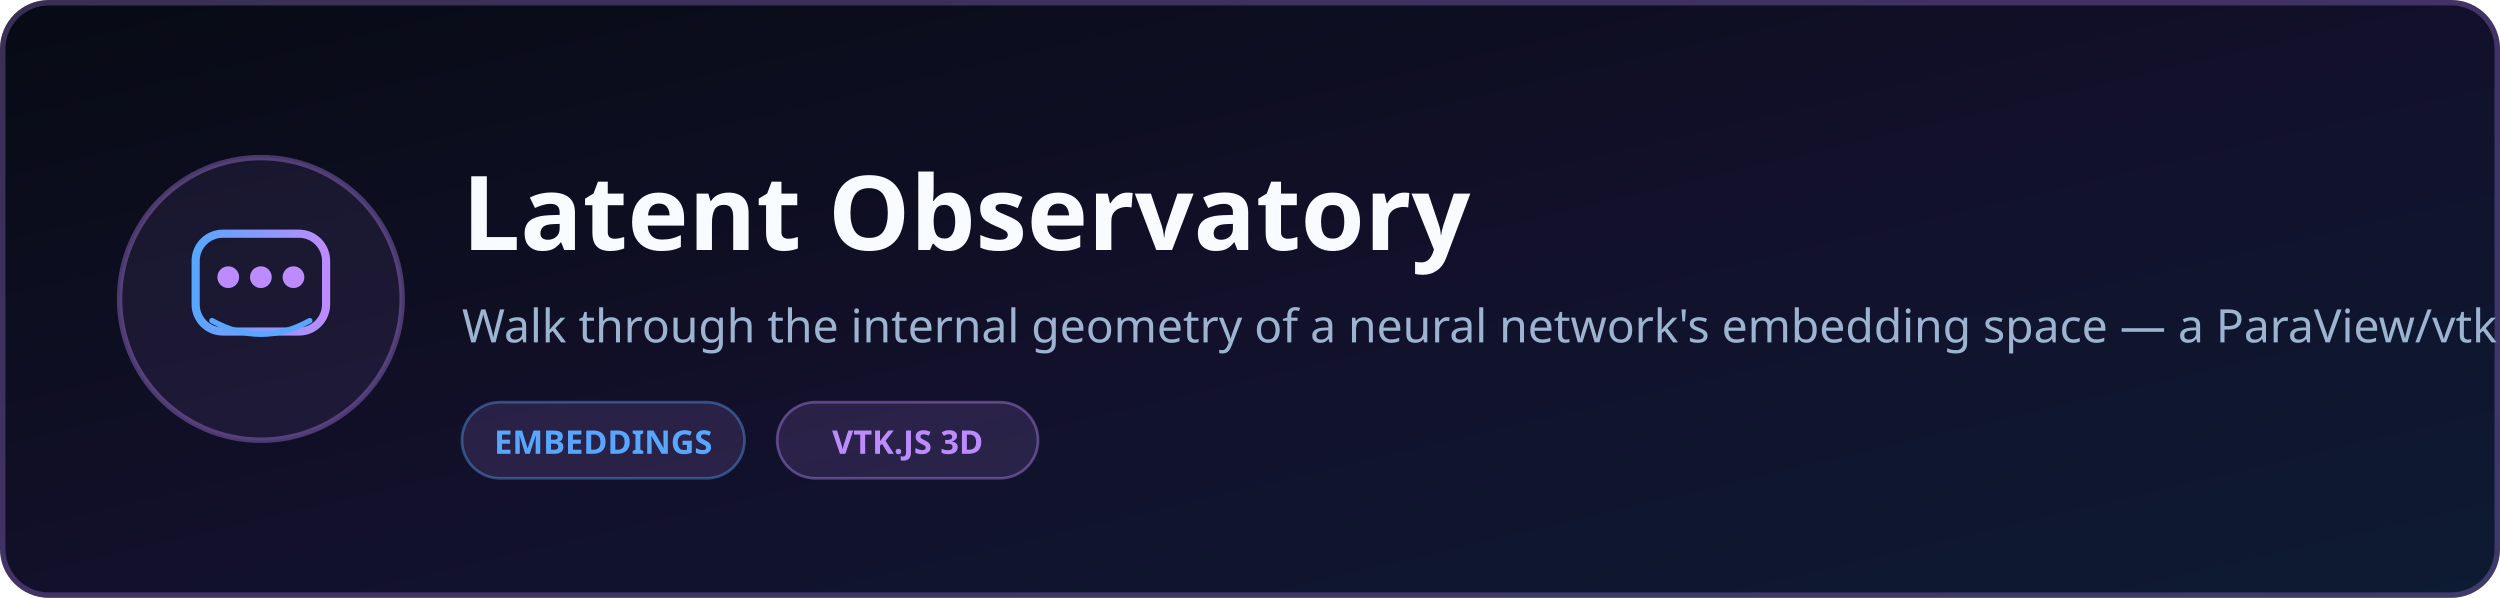
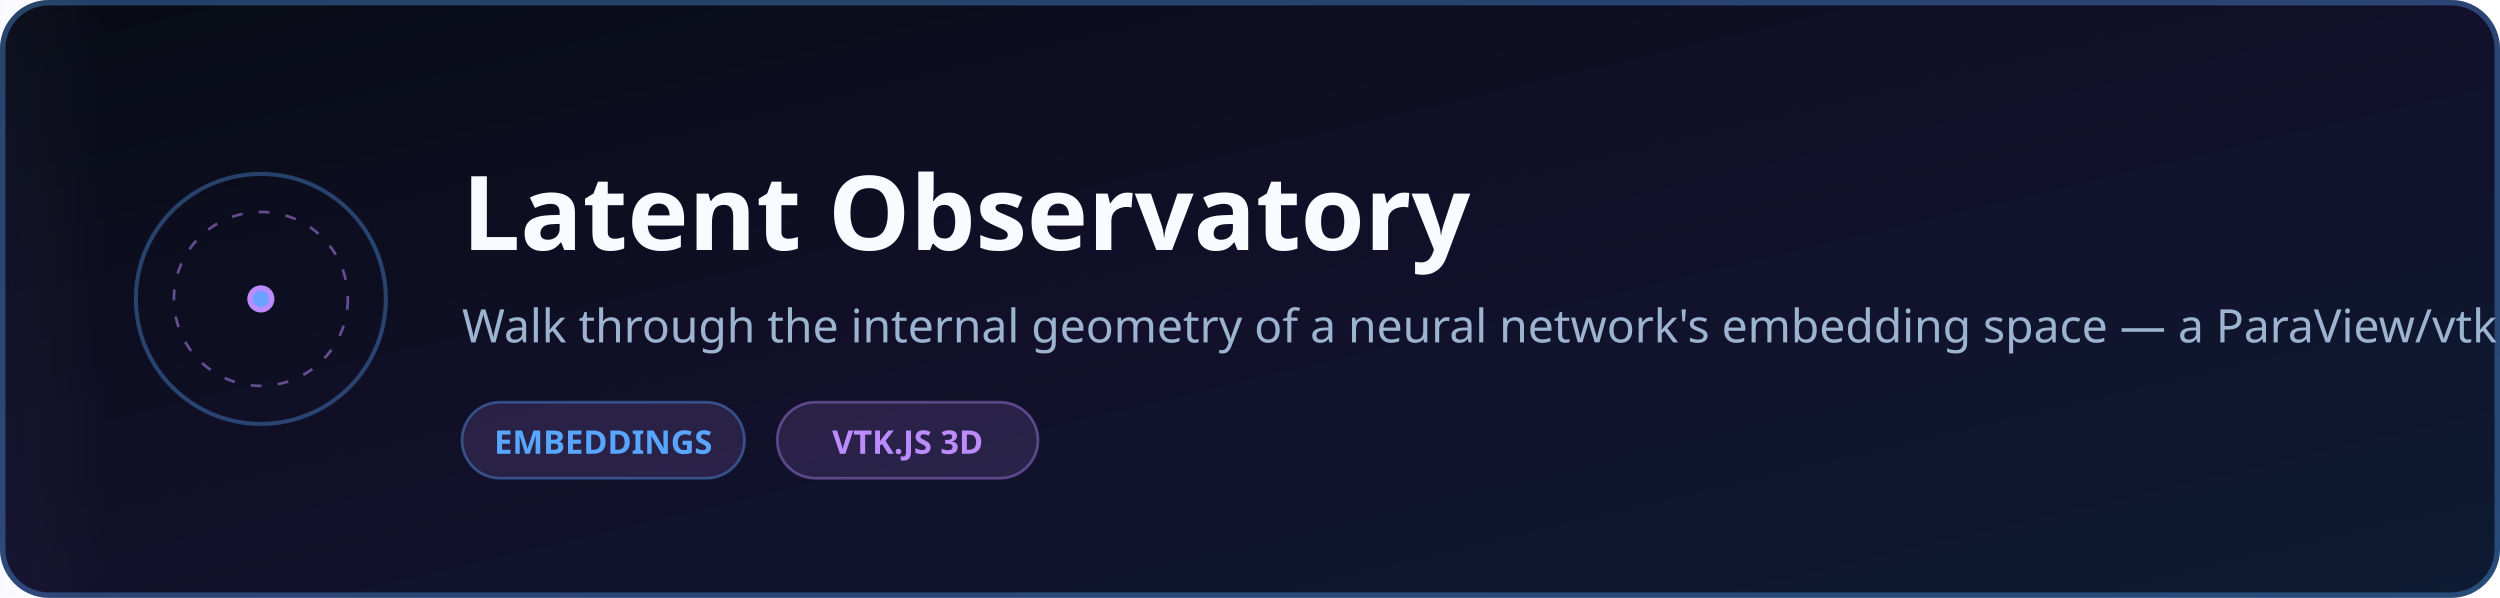
<svg xmlns="http://www.w3.org/2000/svg" width="920" height="220" viewBox="0 0 920 220" role="img" aria-label="Latent Observatory">
  <defs>
    <linearGradient id="bg" x1="0%" y1="0%" x2="100%" y2="100%">
      <stop offset="0%" stop-color="#070b14" />
      <stop offset="50%" stop-color="#12102a" />
      <stop offset="100%" stop-color="#0d1b33" />
    </linearGradient>
    <linearGradient id="accent" x1="0%" y1="0%" x2="100%" y2="0%">
      <stop offset="0%" stop-color="#58a6ff" />
      <stop offset="100%" stop-color="#bc8cff" />
    </linearGradient>
+     <linearGradient id="shimmer" x1="0%" y1="0%" x2="100%" y2="0%">
+       <stop offset="0%" stop-color="#58a6ff" stop-opacity="0" />
+       <stop offset="50%" stop-color="#58a6ff" stop-opacity="0.15" />
+       <stop offset="100%" stop-color="#bc8cff" stop-opacity="0" />
+     </linearGradient>
  </defs>
  <rect width="920" height="220" rx="18" fill="url(#bg)" />
-   <rect x="1" y="1" width="918" height="218" rx="17" fill="none" stroke="rgba(188,140,255,0.28)" stroke-width="2" />
-   <circle cx="96" cy="110" r="52" fill="rgba(188,140,255,0.08)" stroke="rgba(188,140,255,0.35)" stroke-width="2" />
-   <rect x="72" y="86" width="48" height="36" rx="10" fill="none" stroke="url(#accent)" stroke-width="3" />
-   <circle cx="84" cy="102" r="4" fill="#bc8cff" />
-   <circle cx="96" cy="102" r="4" fill="#bc8cff" />
-   <circle cx="108" cy="102" r="4" fill="#bc8cff" />
-   <path d="M78 118 Q96 128 114 118" fill="none" stroke="#58a6ff" stroke-width="2" stroke-linecap="round" />
+   <rect x="-200" y="0" width="240" height="220" rx="18" fill="url(#shimmer)" opacity="0.9">
+     <animate attributeName="x" values="-240;920" dur="7s" repeatCount="indefinite" />
+   </rect>
+   <rect x="1" y="1" width="918" height="218" rx="17" fill="none" stroke="#58a6ff" stroke-width="2" opacity="0.35">
+     <animate attributeName="opacity" values="0.35;0.65;0.35" dur="3s" repeatCount="indefinite" />
+   </rect>
+   <g transform="translate(96,110)">
+     <circle r="46" fill="none" stroke="#58a6ff" stroke-width="1.5" opacity="0.35">
+       <animateTransform attributeName="transform" type="rotate" from="0 0 0" to="360 0 0" dur="18s" repeatCount="indefinite" />
+     </circle>
+     <circle r="32" fill="none" stroke="#bc8cff" stroke-width="1" opacity="0.5" stroke-dasharray="4 6">
+       <animateTransform attributeName="transform" type="rotate" from="360 0 0" to="0 0 0" dur="12s" repeatCount="indefinite" />
+     </circle>
+     <circle r="5" fill="#bc8cff">
+       <animateMotion dur="4s" repeatCount="indefinite" path="M 38 0 A 38 38 0 1 1 -38 0 A 38 38 0 1 1 38 0" />
+     </circle>
+     <circle r="3" fill="#58a6ff" opacity="0.8">
+       <animateMotion dur="7s" repeatCount="indefinite" path="M 0 -28 A 28 28 0 1 1 0 28 A 28 28 0 1 1 0 -28" />
+     </circle>
+   </g>
  <text x="170" y="92" fill="#f8fbff" font-family="Segoe UI, system-ui, sans-serif" font-size="38" font-weight="800">Latent Observatory</text>
  <text x="170" y="126" fill="#9db4d1" font-family="Segoe UI, system-ui, sans-serif" font-size="17" font-weight="500">Walk through the internal geometry of a neural network's embedding space — a ParaView/vtk.js observatory for AI research.</text>
-   <rect x="170" y="148" width="104" height="28" rx="14" fill="rgba(188,140,255,0.14)" stroke="#58a6ff66" stroke-width="1" />
+   <rect x="170" y="148" width="104" height="28" rx="14" fill="rgba(188,140,255,0.14)" stroke="#58a6ff66" stroke-width="1">
+     <animate attributeName="opacity" values="1;0.75;1" dur="2.5s" begin="0s" repeatCount="indefinite" />
+   </rect>
  <text x="222" y="167" fill="#58a6ff" font-family="Segoe UI, system-ui, sans-serif" font-size="12" font-weight="700" text-anchor="middle">EMBEDDINGS</text>
-   <rect x="286" y="148" width="96" height="28" rx="14" fill="rgba(188,140,255,0.14)" stroke="#bc8cff66" stroke-width="1" />
+   <rect x="286" y="148" width="96" height="28" rx="14" fill="rgba(188,140,255,0.14)" stroke="#bc8cff66" stroke-width="1">
+     <animate attributeName="opacity" values="1;0.75;1" dur="2.5s" begin="0.3s" repeatCount="indefinite" />
+   </rect>
  <text x="334" y="167" fill="#bc8cff" font-family="Segoe UI, system-ui, sans-serif" font-size="12" font-weight="700" text-anchor="middle">VTK.JS 3D</text>
</svg>
